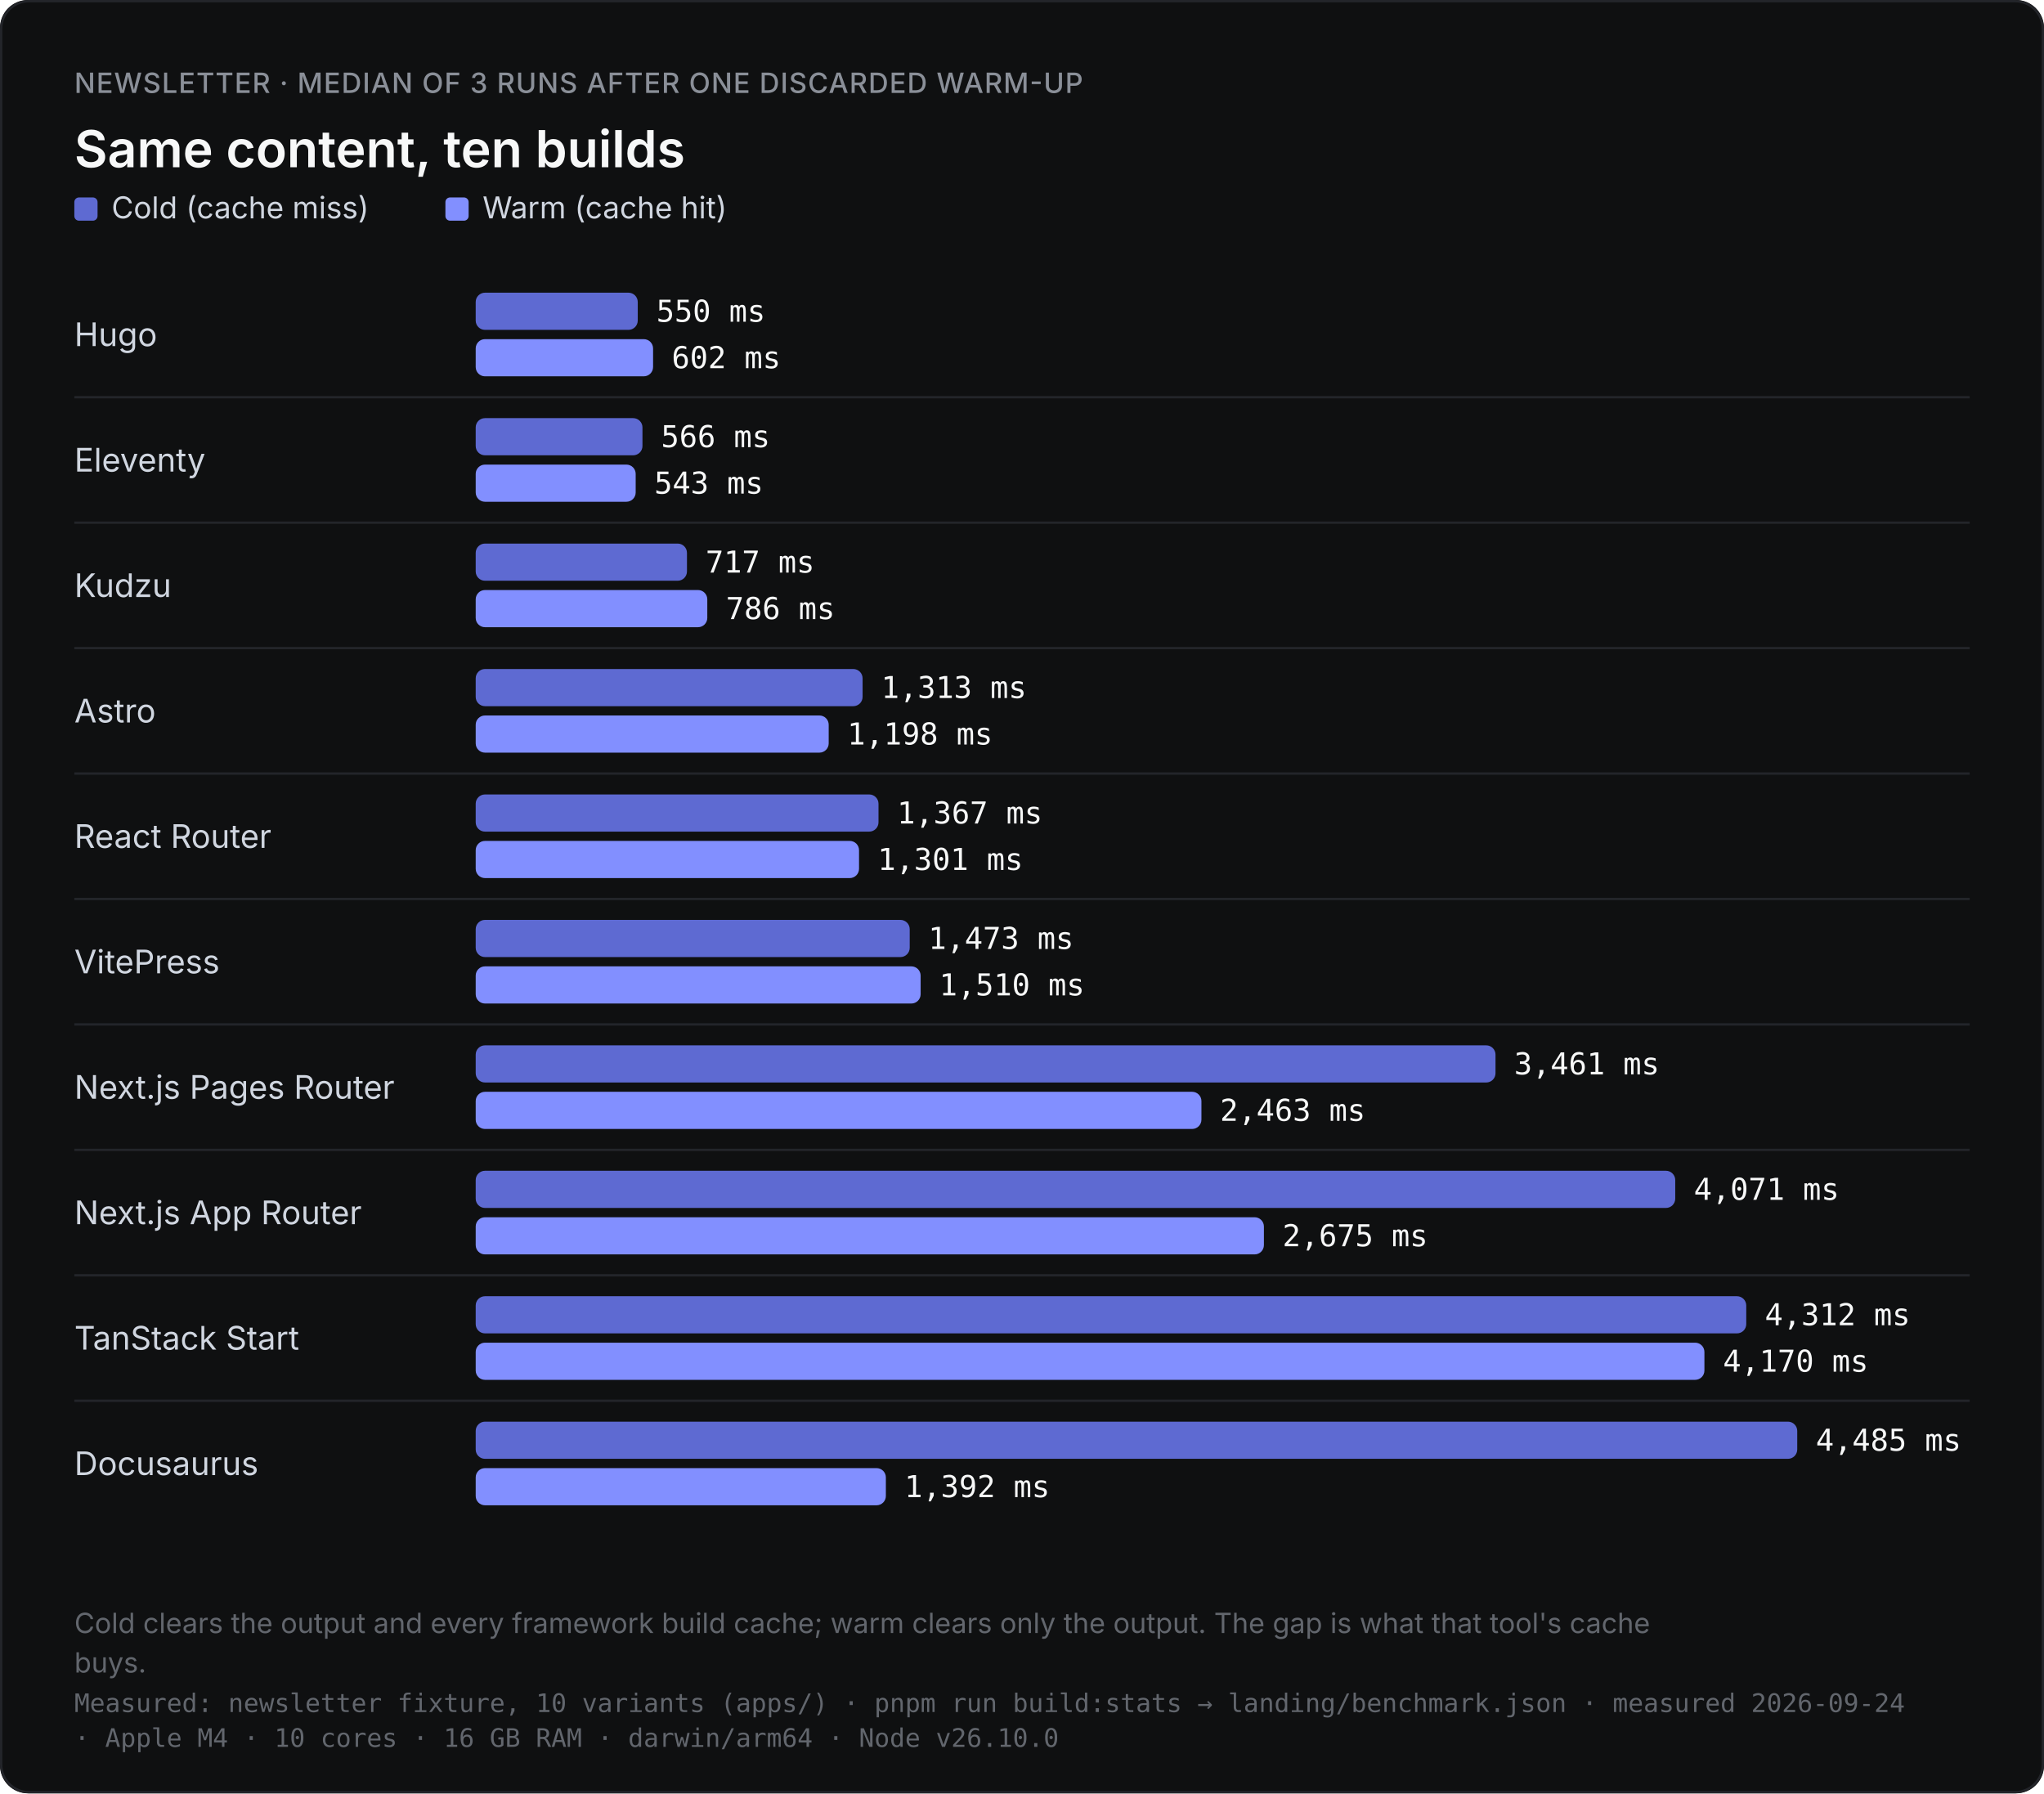
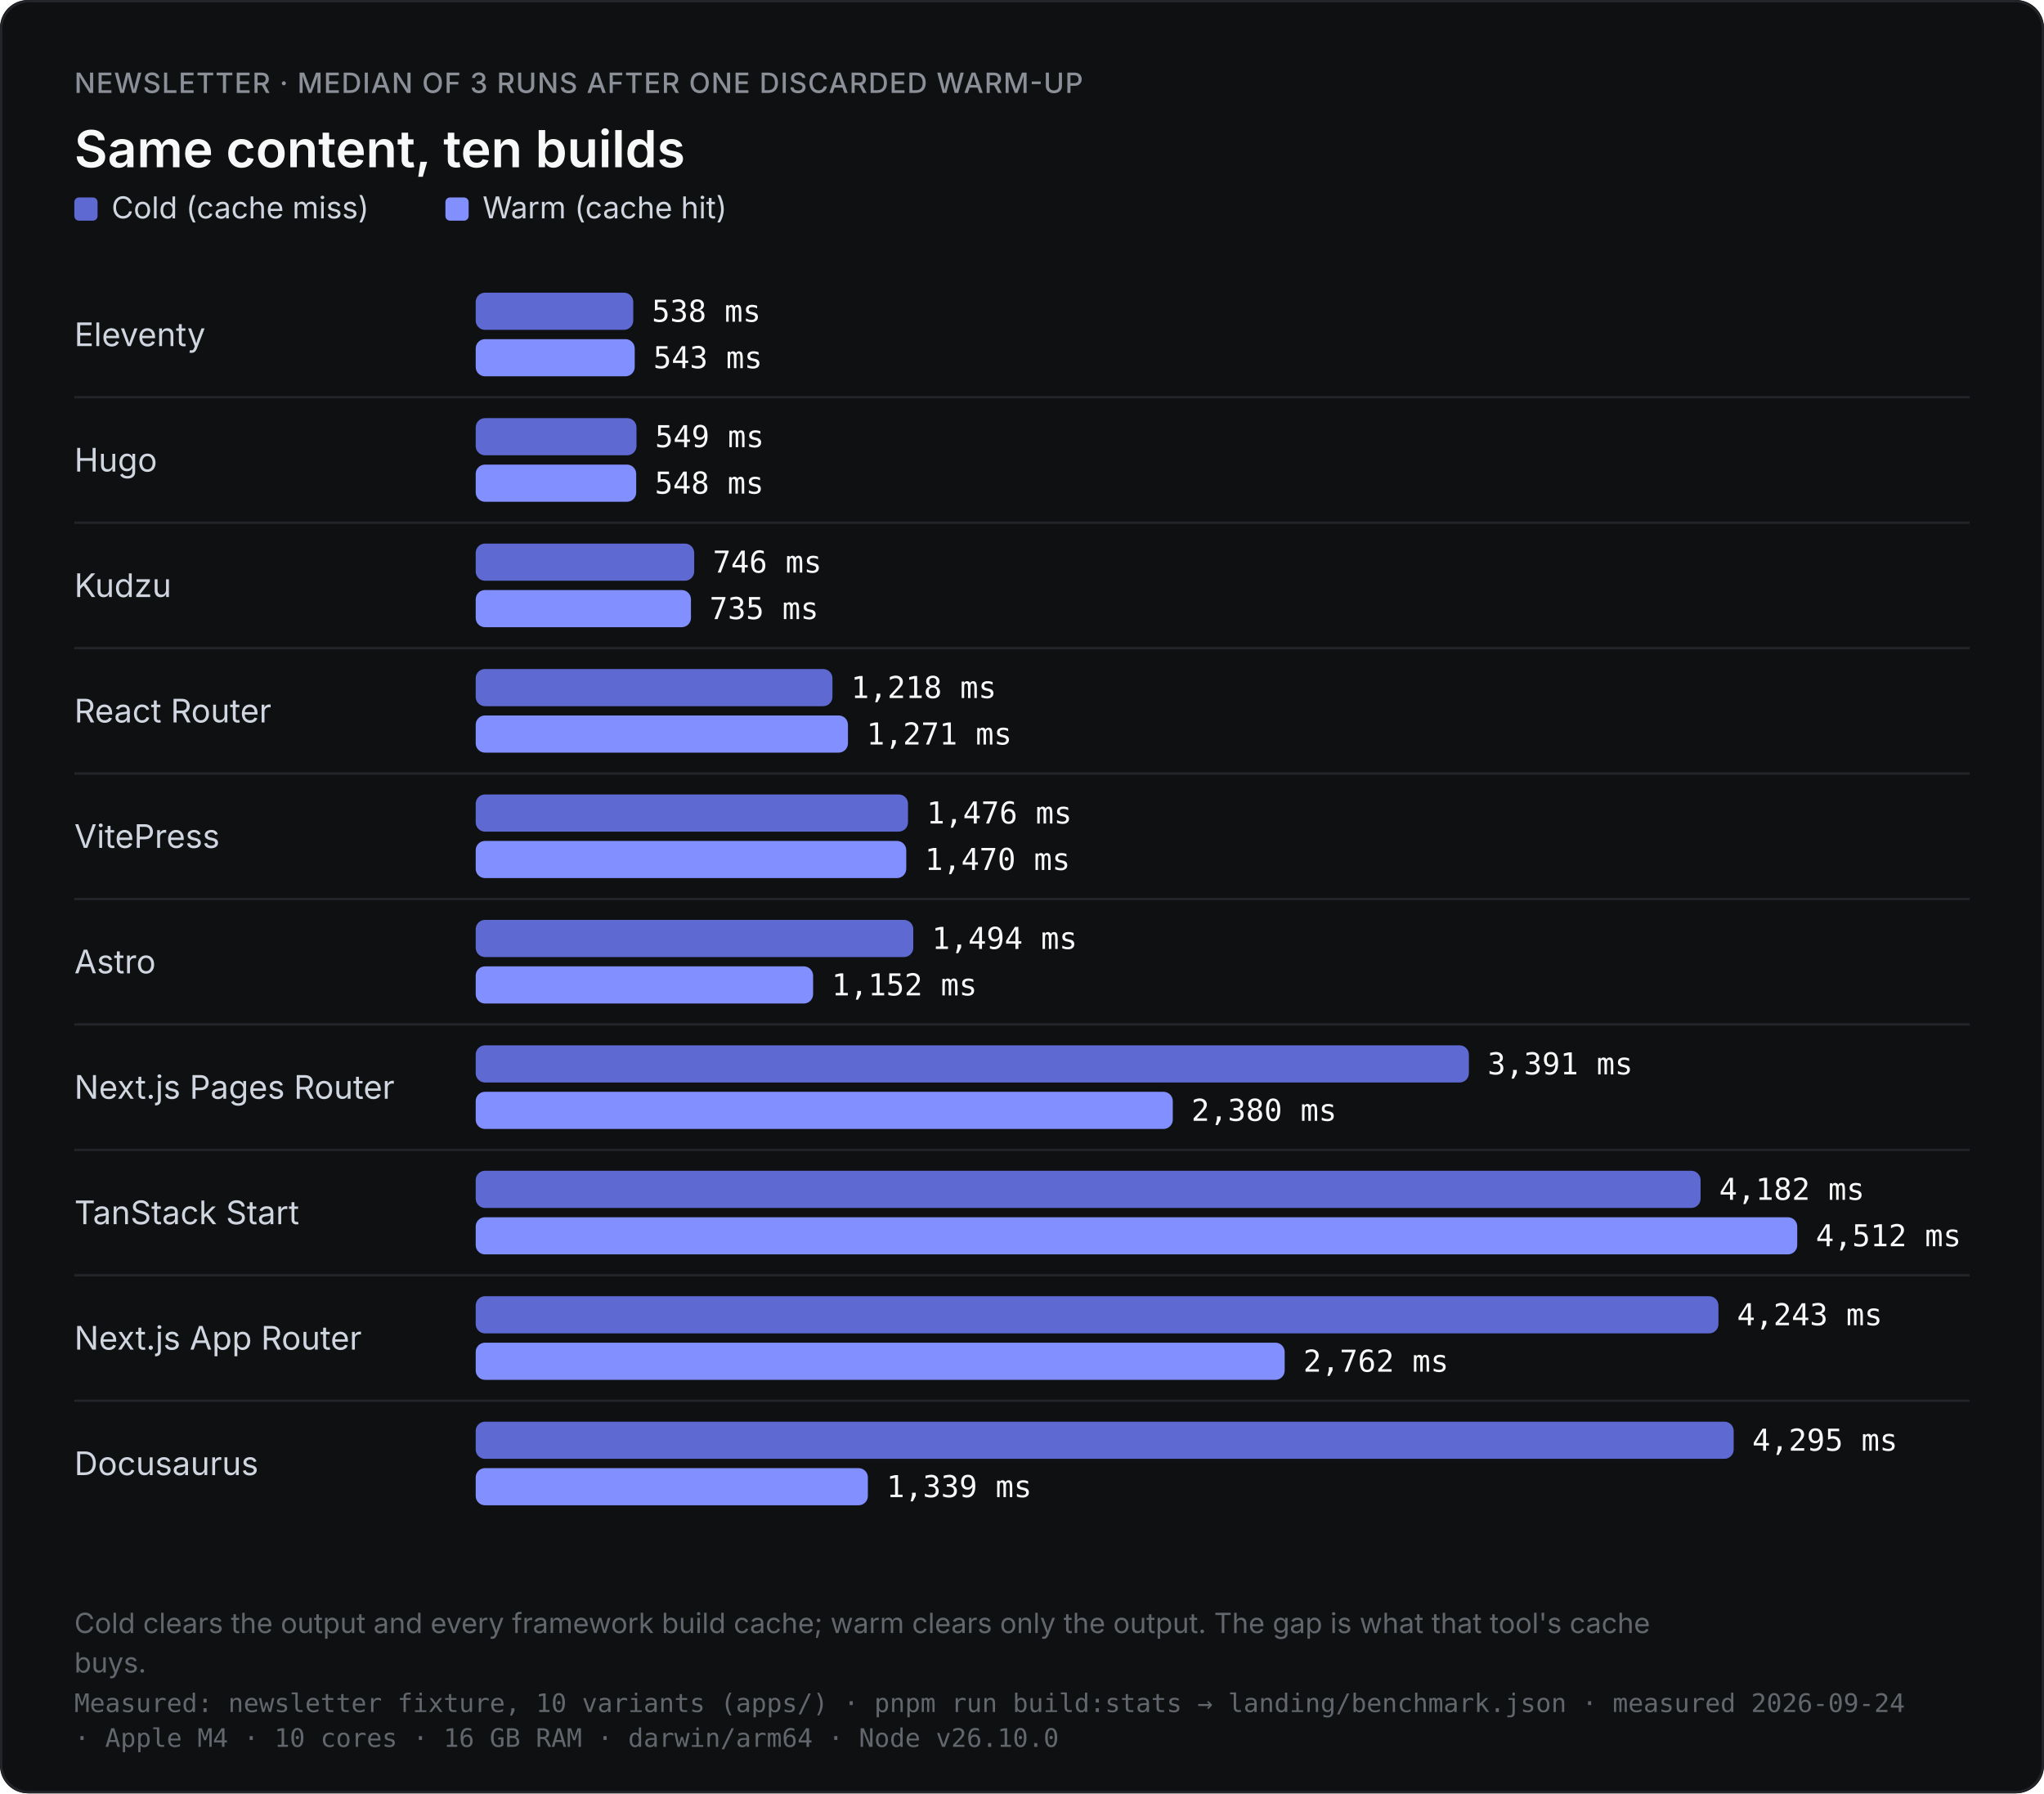
<svg xmlns="http://www.w3.org/2000/svg" width="880" height="772" viewBox="0 0 880 772" role="img" aria-label="Same content, ten builds">
  <rect x="0" y="0" width="880" height="772" rx="12" fill="#010102" />
  <rect x="0.5" y="0.5" width="879" height="771" rx="12" fill="#0f1011" stroke="#23252a" stroke-width="1" />
  <text x="32" y="40" font-family="-apple-system, BlinkMacSystemFont, 'SF Pro Display', 'Segoe UI', Inter, Roboto, sans-serif" font-size="12" font-weight="500" fill="#8a8f98" letter-spacing="0.4">NEWSLETTER · MEDIAN OF 3 RUNS AFTER ONE DISCARDED WARM-UP</text>
  <text x="32" y="72" font-family="-apple-system, BlinkMacSystemFont, 'SF Pro Display', 'Segoe UI', Inter, Roboto, sans-serif" font-size="22" font-weight="600" fill="#f7f8f8">Same content, ten builds</text>
  <rect x="32" y="85" width="10" height="10" rx="2" fill="#5e6ad2" />
  <text x="48" y="94" font-family="-apple-system, BlinkMacSystemFont, 'SF Pro Display', 'Segoe UI', Inter, Roboto, sans-serif" font-size="13" font-weight="400" fill="#d0d6e0">Cold (cache miss)</text>
  <rect x="191.76" y="85" width="10" height="10" rx="2" fill="#828fff" />
  <text x="207.76" y="94" font-family="-apple-system, BlinkMacSystemFont, 'SF Pro Display', 'Segoe UI', Inter, Roboto, sans-serif" font-size="13" font-weight="400" fill="#d0d6e0">Warm (cache hit)</text>
-   <text x="32" y="149" font-family="-apple-system, BlinkMacSystemFont, 'SF Pro Display', 'Segoe UI', Inter, Roboto, sans-serif" font-size="14" font-weight="400" fill="#d0d6e0">Hugo</text>
-   <rect x="204.8" y="126" width="69.77" height="16" rx="4" fill="#5e6ad2" />
-   <text x="282.572" y="138.5" font-family="ui-monospace, SFMono-Regular, 'SF Mono', Menlo, monospace" font-size="13" font-weight="400" fill="#f7f8f8">550 ms</text>
-   <rect x="204.8" y="146" width="76.37" height="16" rx="4" fill="#828fff" />
-   <text x="289.169" y="158.5" font-family="ui-monospace, SFMono-Regular, 'SF Mono', Menlo, monospace" font-size="13" font-weight="400" fill="#f7f8f8">602 ms</text>
+   <text x="32" y="149" font-family="-apple-system, BlinkMacSystemFont, 'SF Pro Display', 'Segoe UI', Inter, Roboto, sans-serif" font-size="14" font-weight="400" fill="#d0d6e0">Eleventy</text>
+   <rect x="204.8" y="126" width="67.84" height="16" rx="4" fill="#5e6ad2" />
+   <text x="280.641" y="138.5" font-family="ui-monospace, SFMono-Regular, 'SF Mono', Menlo, monospace" font-size="13" font-weight="400" fill="#f7f8f8">538 ms</text>
+   <rect x="204.8" y="146" width="68.47" height="16" rx="4" fill="#828fff" />
+   <text x="281.272" y="158.5" font-family="ui-monospace, SFMono-Regular, 'SF Mono', Menlo, monospace" font-size="13" font-weight="400" fill="#f7f8f8">543 ms</text>
  <line x1="32" y1="171" x2="848" y2="171" stroke="#23252a" stroke-width="1" />
-   <text x="32" y="203" font-family="-apple-system, BlinkMacSystemFont, 'SF Pro Display', 'Segoe UI', Inter, Roboto, sans-serif" font-size="14" font-weight="400" fill="#d0d6e0">Eleventy</text>
-   <rect x="204.8" y="180" width="71.8" height="16" rx="4" fill="#5e6ad2" />
-   <text x="284.602" y="192.5" font-family="ui-monospace, SFMono-Regular, 'SF Mono', Menlo, monospace" font-size="13" font-weight="400" fill="#f7f8f8">566 ms</text>
-   <rect x="204.8" y="200" width="68.88" height="16" rx="4" fill="#828fff" />
-   <text x="281.684" y="212.5" font-family="ui-monospace, SFMono-Regular, 'SF Mono', Menlo, monospace" font-size="13" font-weight="400" fill="#f7f8f8">543 ms</text>
+   <text x="32" y="203" font-family="-apple-system, BlinkMacSystemFont, 'SF Pro Display', 'Segoe UI', Inter, Roboto, sans-serif" font-size="14" font-weight="400" fill="#d0d6e0">Hugo</text>
+   <rect x="204.8" y="180" width="69.23" height="16" rx="4" fill="#5e6ad2" />
+   <text x="282.029" y="192.5" font-family="ui-monospace, SFMono-Regular, 'SF Mono', Menlo, monospace" font-size="13" font-weight="400" fill="#f7f8f8">549 ms</text>
+   <rect x="204.8" y="200" width="69.1" height="16" rx="4" fill="#828fff" />
+   <text x="281.902" y="212.5" font-family="ui-monospace, SFMono-Regular, 'SF Mono', Menlo, monospace" font-size="13" font-weight="400" fill="#f7f8f8">548 ms</text>
  <line x1="32" y1="225" x2="848" y2="225" stroke="#23252a" stroke-width="1" />
  <text x="32" y="257" font-family="-apple-system, BlinkMacSystemFont, 'SF Pro Display', 'Segoe UI', Inter, Roboto, sans-serif" font-size="14" font-weight="400" fill="#d0d6e0">Kudzu</text>
-   <rect x="204.8" y="234" width="90.96" height="16" rx="4" fill="#5e6ad2" />
-   <text x="303.757" y="246.5" font-family="ui-monospace, SFMono-Regular, 'SF Mono', Menlo, monospace" font-size="13" font-weight="400" fill="#f7f8f8">717 ms</text>
-   <rect x="204.8" y="254" width="99.71" height="16" rx="4" fill="#828fff" />
-   <text x="312.511" y="266.5" font-family="ui-monospace, SFMono-Regular, 'SF Mono', Menlo, monospace" font-size="13" font-weight="400" fill="#f7f8f8">786 ms</text>
+   <rect x="204.8" y="234" width="94.07" height="16" rx="4" fill="#5e6ad2" />
+   <text x="306.87" y="246.5" font-family="ui-monospace, SFMono-Regular, 'SF Mono', Menlo, monospace" font-size="13" font-weight="400" fill="#f7f8f8">746 ms</text>
+   <rect x="204.8" y="254" width="92.68" height="16" rx="4" fill="#828fff" />
+   <text x="305.483" y="266.5" font-family="ui-monospace, SFMono-Regular, 'SF Mono', Menlo, monospace" font-size="13" font-weight="400" fill="#f7f8f8">735 ms</text>
  <line x1="32" y1="279" x2="848" y2="279" stroke="#23252a" stroke-width="1" />
-   <text x="32" y="311" font-family="-apple-system, BlinkMacSystemFont, 'SF Pro Display', 'Segoe UI', Inter, Roboto, sans-serif" font-size="14" font-weight="400" fill="#d0d6e0">Astro</text>
-   <rect x="204.8" y="288" width="166.57" height="16" rx="4" fill="#5e6ad2" />
-   <text x="379.365" y="300.5" font-family="ui-monospace, SFMono-Regular, 'SF Mono', Menlo, monospace" font-size="13" font-weight="400" fill="#f7f8f8">1,313 ms</text>
-   <rect x="204.8" y="308" width="151.98" height="16" rx="4" fill="#828fff" />
-   <text x="364.776" y="320.5" font-family="ui-monospace, SFMono-Regular, 'SF Mono', Menlo, monospace" font-size="13" font-weight="400" fill="#f7f8f8">1,198 ms</text>
+   <text x="32" y="311" font-family="-apple-system, BlinkMacSystemFont, 'SF Pro Display', 'Segoe UI', Inter, Roboto, sans-serif" font-size="14" font-weight="400" fill="#d0d6e0">React Router</text>
+   <rect x="204.8" y="288" width="153.59" height="16" rx="4" fill="#5e6ad2" />
+   <text x="366.389" y="300.5" font-family="ui-monospace, SFMono-Regular, 'SF Mono', Menlo, monospace" font-size="13" font-weight="400" fill="#f7f8f8">1,218 ms</text>
+   <rect x="204.8" y="308" width="160.27" height="16" rx="4" fill="#828fff" />
+   <text x="373.072" y="320.5" font-family="ui-monospace, SFMono-Regular, 'SF Mono', Menlo, monospace" font-size="13" font-weight="400" fill="#f7f8f8">1,271 ms</text>
  <line x1="32" y1="333" x2="848" y2="333" stroke="#23252a" stroke-width="1" />
-   <text x="32" y="365" font-family="-apple-system, BlinkMacSystemFont, 'SF Pro Display', 'Segoe UI', Inter, Roboto, sans-serif" font-size="14" font-weight="400" fill="#d0d6e0">React Router</text>
-   <rect x="204.8" y="342" width="173.42" height="16" rx="4" fill="#5e6ad2" />
-   <text x="386.215" y="354.5" font-family="ui-monospace, SFMono-Regular, 'SF Mono', Menlo, monospace" font-size="13" font-weight="400" fill="#f7f8f8">1,367 ms</text>
-   <rect x="204.8" y="362" width="165.04" height="16" rx="4" fill="#828fff" />
-   <text x="377.843" y="374.5" font-family="ui-monospace, SFMono-Regular, 'SF Mono', Menlo, monospace" font-size="13" font-weight="400" fill="#f7f8f8">1,301 ms</text>
+   <text x="32" y="365" font-family="-apple-system, BlinkMacSystemFont, 'SF Pro Display', 'Segoe UI', Inter, Roboto, sans-serif" font-size="14" font-weight="400" fill="#d0d6e0">VitePress</text>
+   <rect x="204.8" y="342" width="186.12" height="16" rx="4" fill="#5e6ad2" />
+   <text x="398.923" y="354.5" font-family="ui-monospace, SFMono-Regular, 'SF Mono', Menlo, monospace" font-size="13" font-weight="400" fill="#f7f8f8">1,476 ms</text>
+   <rect x="204.8" y="362" width="185.37" height="16" rx="4" fill="#828fff" />
+   <text x="398.166" y="374.5" font-family="ui-monospace, SFMono-Regular, 'SF Mono', Menlo, monospace" font-size="13" font-weight="400" fill="#f7f8f8">1,470 ms</text>
  <line x1="32" y1="387" x2="848" y2="387" stroke="#23252a" stroke-width="1" />
-   <text x="32" y="419" font-family="-apple-system, BlinkMacSystemFont, 'SF Pro Display', 'Segoe UI', Inter, Roboto, sans-serif" font-size="14" font-weight="400" fill="#d0d6e0">VitePress</text>
-   <rect x="204.8" y="396" width="186.86" height="16" rx="4" fill="#5e6ad2" />
-   <text x="399.662" y="408.5" font-family="ui-monospace, SFMono-Regular, 'SF Mono', Menlo, monospace" font-size="13" font-weight="400" fill="#f7f8f8">1,473 ms</text>
-   <rect x="204.8" y="416" width="191.56" height="16" rx="4" fill="#828fff" />
-   <text x="404.356" y="428.5" font-family="ui-monospace, SFMono-Regular, 'SF Mono', Menlo, monospace" font-size="13" font-weight="400" fill="#f7f8f8">1,510 ms</text>
+   <text x="32" y="419" font-family="-apple-system, BlinkMacSystemFont, 'SF Pro Display', 'Segoe UI', Inter, Roboto, sans-serif" font-size="14" font-weight="400" fill="#d0d6e0">Astro</text>
+   <rect x="204.8" y="396" width="188.39" height="16" rx="4" fill="#5e6ad2" />
+   <text x="401.192" y="408.5" font-family="ui-monospace, SFMono-Regular, 'SF Mono', Menlo, monospace" font-size="13" font-weight="400" fill="#f7f8f8">1,494 ms</text>
+   <rect x="204.8" y="416" width="145.27" height="16" rx="4" fill="#828fff" />
+   <text x="358.066" y="428.5" font-family="ui-monospace, SFMono-Regular, 'SF Mono', Menlo, monospace" font-size="13" font-weight="400" fill="#f7f8f8">1,152 ms</text>
  <line x1="32" y1="441" x2="848" y2="441" stroke="#23252a" stroke-width="1" />
  <text x="32" y="473" font-family="-apple-system, BlinkMacSystemFont, 'SF Pro Display', 'Segoe UI', Inter, Roboto, sans-serif" font-size="14" font-weight="400" fill="#d0d6e0">Next.js Pages Router</text>
-   <rect x="204.8" y="450" width="439.06" height="16" rx="4" fill="#5e6ad2" />
-   <text x="651.857" y="462.5" font-family="ui-monospace, SFMono-Regular, 'SF Mono', Menlo, monospace" font-size="13" font-weight="400" fill="#f7f8f8">3,461 ms</text>
-   <rect x="204.8" y="470" width="312.45" height="16" rx="4" fill="#828fff" />
-   <text x="525.252" y="482.5" font-family="ui-monospace, SFMono-Regular, 'SF Mono', Menlo, monospace" font-size="13" font-weight="400" fill="#f7f8f8">2,463 ms</text>
+   <rect x="204.8" y="450" width="427.6" height="16" rx="4" fill="#5e6ad2" />
+   <text x="640.403" y="462.5" font-family="ui-monospace, SFMono-Regular, 'SF Mono', Menlo, monospace" font-size="13" font-weight="400" fill="#f7f8f8">3,391 ms</text>
+   <rect x="204.8" y="470" width="300.12" height="16" rx="4" fill="#828fff" />
+   <text x="512.916" y="482.5" font-family="ui-monospace, SFMono-Regular, 'SF Mono', Menlo, monospace" font-size="13" font-weight="400" fill="#f7f8f8">2,380 ms</text>
  <line x1="32" y1="495" x2="848" y2="495" stroke="#23252a" stroke-width="1" />
-   <text x="32" y="527" font-family="-apple-system, BlinkMacSystemFont, 'SF Pro Display', 'Segoe UI', Inter, Roboto, sans-serif" font-size="14" font-weight="400" fill="#d0d6e0">Next.js App Router</text>
-   <rect x="204.8" y="504" width="516.44" height="16" rx="4" fill="#5e6ad2" />
-   <text x="729.241" y="516.5" font-family="ui-monospace, SFMono-Regular, 'SF Mono', Menlo, monospace" font-size="13" font-weight="400" fill="#f7f8f8">4,071 ms</text>
-   <rect x="204.8" y="524" width="339.35" height="16" rx="4" fill="#828fff" />
-   <text x="552.146" y="536.5" font-family="ui-monospace, SFMono-Regular, 'SF Mono', Menlo, monospace" font-size="13" font-weight="400" fill="#f7f8f8">2,675 ms</text>
+   <text x="32" y="527" font-family="-apple-system, BlinkMacSystemFont, 'SF Pro Display', 'Segoe UI', Inter, Roboto, sans-serif" font-size="14" font-weight="400" fill="#d0d6e0">TanStack Start</text>
+   <rect x="204.8" y="504" width="527.35" height="16" rx="4" fill="#5e6ad2" />
+   <text x="740.147" y="516.5" font-family="ui-monospace, SFMono-Regular, 'SF Mono', Menlo, monospace" font-size="13" font-weight="400" fill="#f7f8f8">4,182 ms</text>
+   <rect x="204.8" y="524" width="568.96" height="16" rx="4" fill="#828fff" />
+   <text x="781.76" y="536.5" font-family="ui-monospace, SFMono-Regular, 'SF Mono', Menlo, monospace" font-size="13" font-weight="400" fill="#f7f8f8">4,512 ms</text>
  <line x1="32" y1="549" x2="848" y2="549" stroke="#23252a" stroke-width="1" />
-   <text x="32" y="581" font-family="-apple-system, BlinkMacSystemFont, 'SF Pro Display', 'Segoe UI', Inter, Roboto, sans-serif" font-size="14" font-weight="400" fill="#d0d6e0">TanStack Start</text>
-   <rect x="204.8" y="558" width="547.01" height="16" rx="4" fill="#5e6ad2" />
-   <text x="759.813" y="570.5" font-family="ui-monospace, SFMono-Regular, 'SF Mono', Menlo, monospace" font-size="13" font-weight="400" fill="#f7f8f8">4,312 ms</text>
-   <rect x="204.8" y="578" width="529" height="16" rx="4" fill="#828fff" />
-   <text x="741.8" y="590.5" font-family="ui-monospace, SFMono-Regular, 'SF Mono', Menlo, monospace" font-size="13" font-weight="400" fill="#f7f8f8">4,170 ms</text>
+   <text x="32" y="581" font-family="-apple-system, BlinkMacSystemFont, 'SF Pro Display', 'Segoe UI', Inter, Roboto, sans-serif" font-size="14" font-weight="400" fill="#d0d6e0">Next.js App Router</text>
+   <rect x="204.8" y="558" width="535.04" height="16" rx="4" fill="#5e6ad2" />
+   <text x="747.839" y="570.5" font-family="ui-monospace, SFMono-Regular, 'SF Mono', Menlo, monospace" font-size="13" font-weight="400" fill="#f7f8f8">4,243 ms</text>
+   <rect x="204.8" y="578" width="348.29" height="16" rx="4" fill="#828fff" />
+   <text x="561.086" y="590.5" font-family="ui-monospace, SFMono-Regular, 'SF Mono', Menlo, monospace" font-size="13" font-weight="400" fill="#f7f8f8">2,762 ms</text>
  <line x1="32" y1="603" x2="848" y2="603" stroke="#23252a" stroke-width="1" />
  <text x="32" y="635" font-family="-apple-system, BlinkMacSystemFont, 'SF Pro Display', 'Segoe UI', Inter, Roboto, sans-serif" font-size="14" font-weight="400" fill="#d0d6e0">Docusaurus</text>
-   <rect x="204.8" y="612" width="568.96" height="16" rx="4" fill="#5e6ad2" />
-   <text x="781.76" y="624.5" font-family="ui-monospace, SFMono-Regular, 'SF Mono', Menlo, monospace" font-size="13" font-weight="400" fill="#f7f8f8">4,485 ms</text>
-   <rect x="204.8" y="632" width="176.59" height="16" rx="4" fill="#828fff" />
-   <text x="389.387" y="644.5" font-family="ui-monospace, SFMono-Regular, 'SF Mono', Menlo, monospace" font-size="13" font-weight="400" fill="#f7f8f8">1,392 ms</text>
+   <rect x="204.8" y="612" width="541.6" height="16" rx="4" fill="#5e6ad2" />
+   <text x="754.396" y="624.5" font-family="ui-monospace, SFMono-Regular, 'SF Mono', Menlo, monospace" font-size="13" font-weight="400" fill="#f7f8f8">4,295 ms</text>
+   <rect x="204.8" y="632" width="168.85" height="16" rx="4" fill="#828fff" />
+   <text x="381.647" y="644.5" font-family="ui-monospace, SFMono-Regular, 'SF Mono', Menlo, monospace" font-size="13" font-weight="400" fill="#f7f8f8">1,339 ms</text>
  <text x="32" y="737" font-family="ui-monospace, SFMono-Regular, 'SF Mono', Menlo, monospace" font-size="11" font-weight="400" fill="#62666d">Measured: newsletter fixture, 10 variants (apps/) · pnpm run build:stats → landing/benchmark.json · measured 2026-09-24</text>
  <text x="32" y="752" font-family="ui-monospace, SFMono-Regular, 'SF Mono', Menlo, monospace" font-size="11" font-weight="400" fill="#62666d">· Apple M4 · 10 cores · 16 GB RAM · darwin/arm64 · Node v26.10.0</text>
  <text x="32" y="703" font-family="-apple-system, BlinkMacSystemFont, 'SF Pro Display', 'Segoe UI', Inter, Roboto, sans-serif" font-size="12" font-weight="400" fill="#62666d">Cold clears the output and every framework build cache; warm clears only the output. The gap is what that tool's cache</text>
  <text x="32" y="720" font-family="-apple-system, BlinkMacSystemFont, 'SF Pro Display', 'Segoe UI', Inter, Roboto, sans-serif" font-size="12" font-weight="400" fill="#62666d">buys.</text>
</svg>
